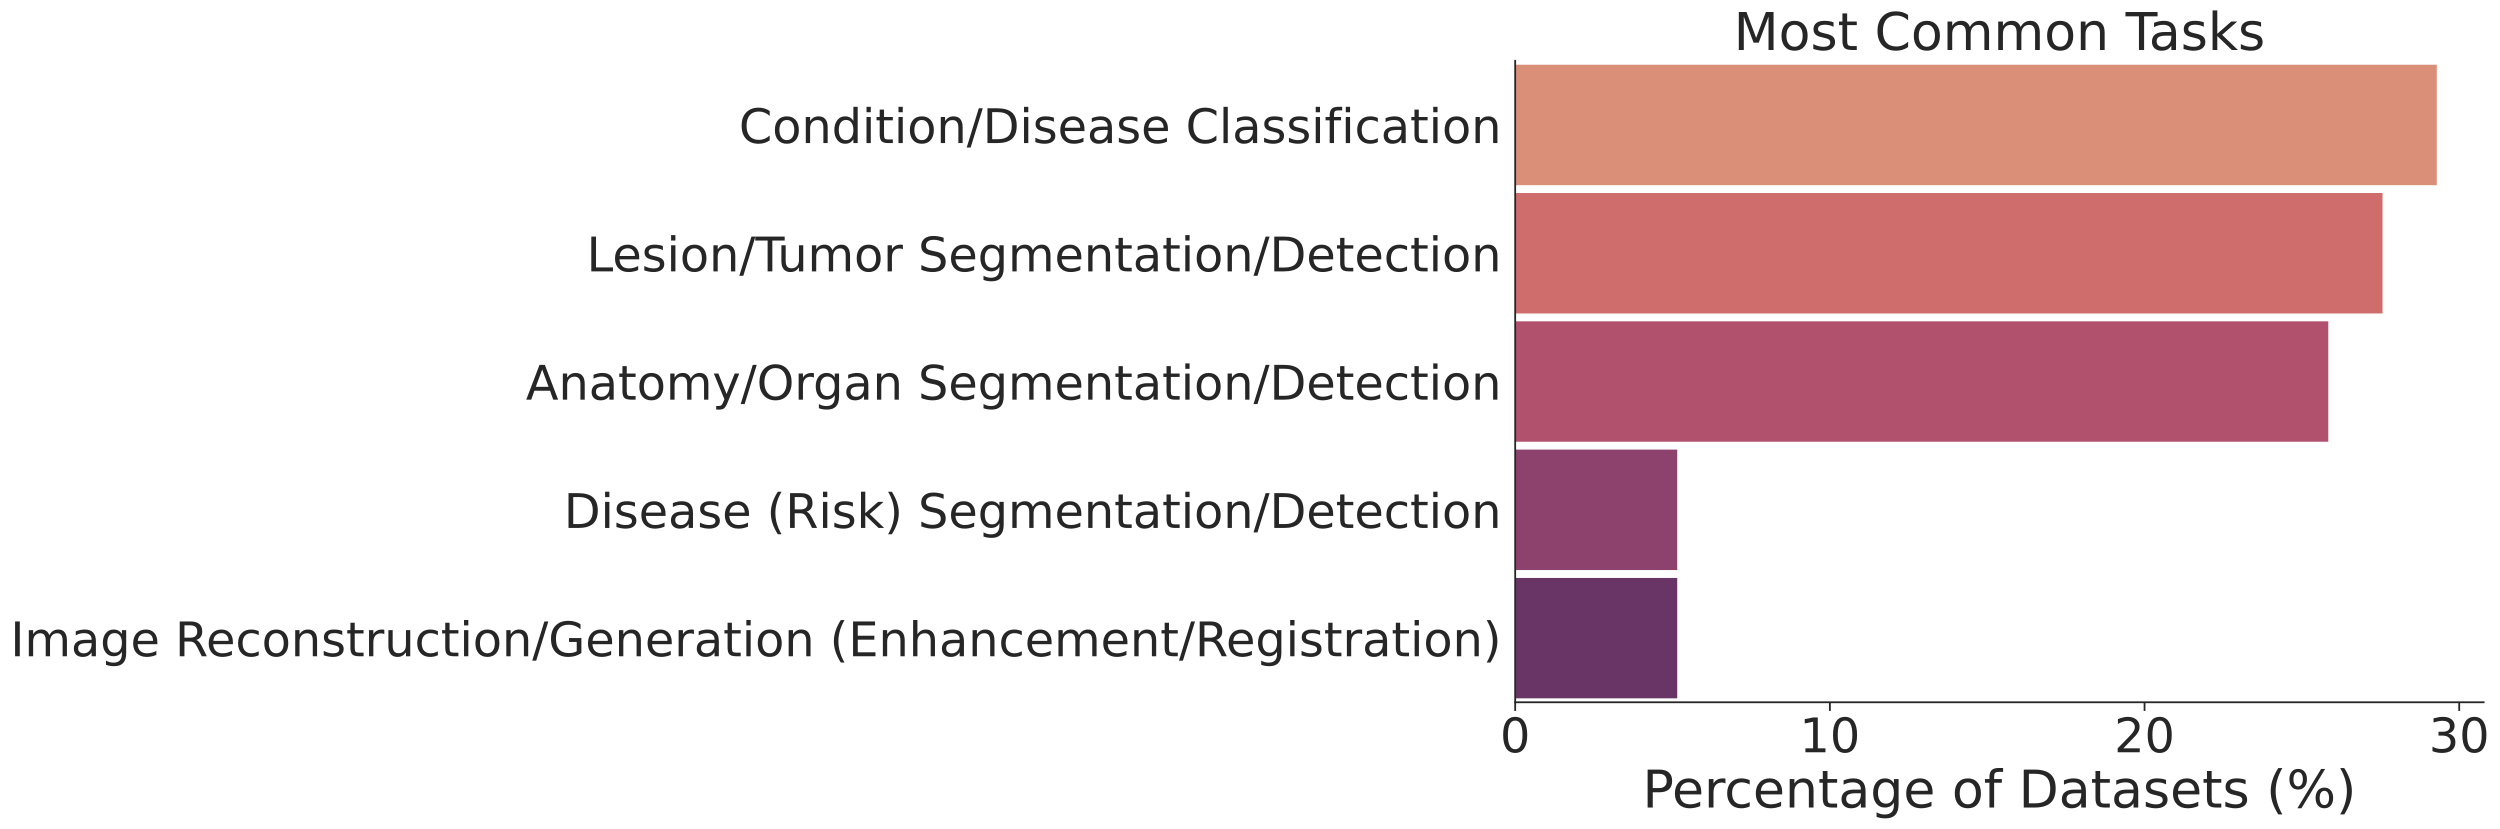
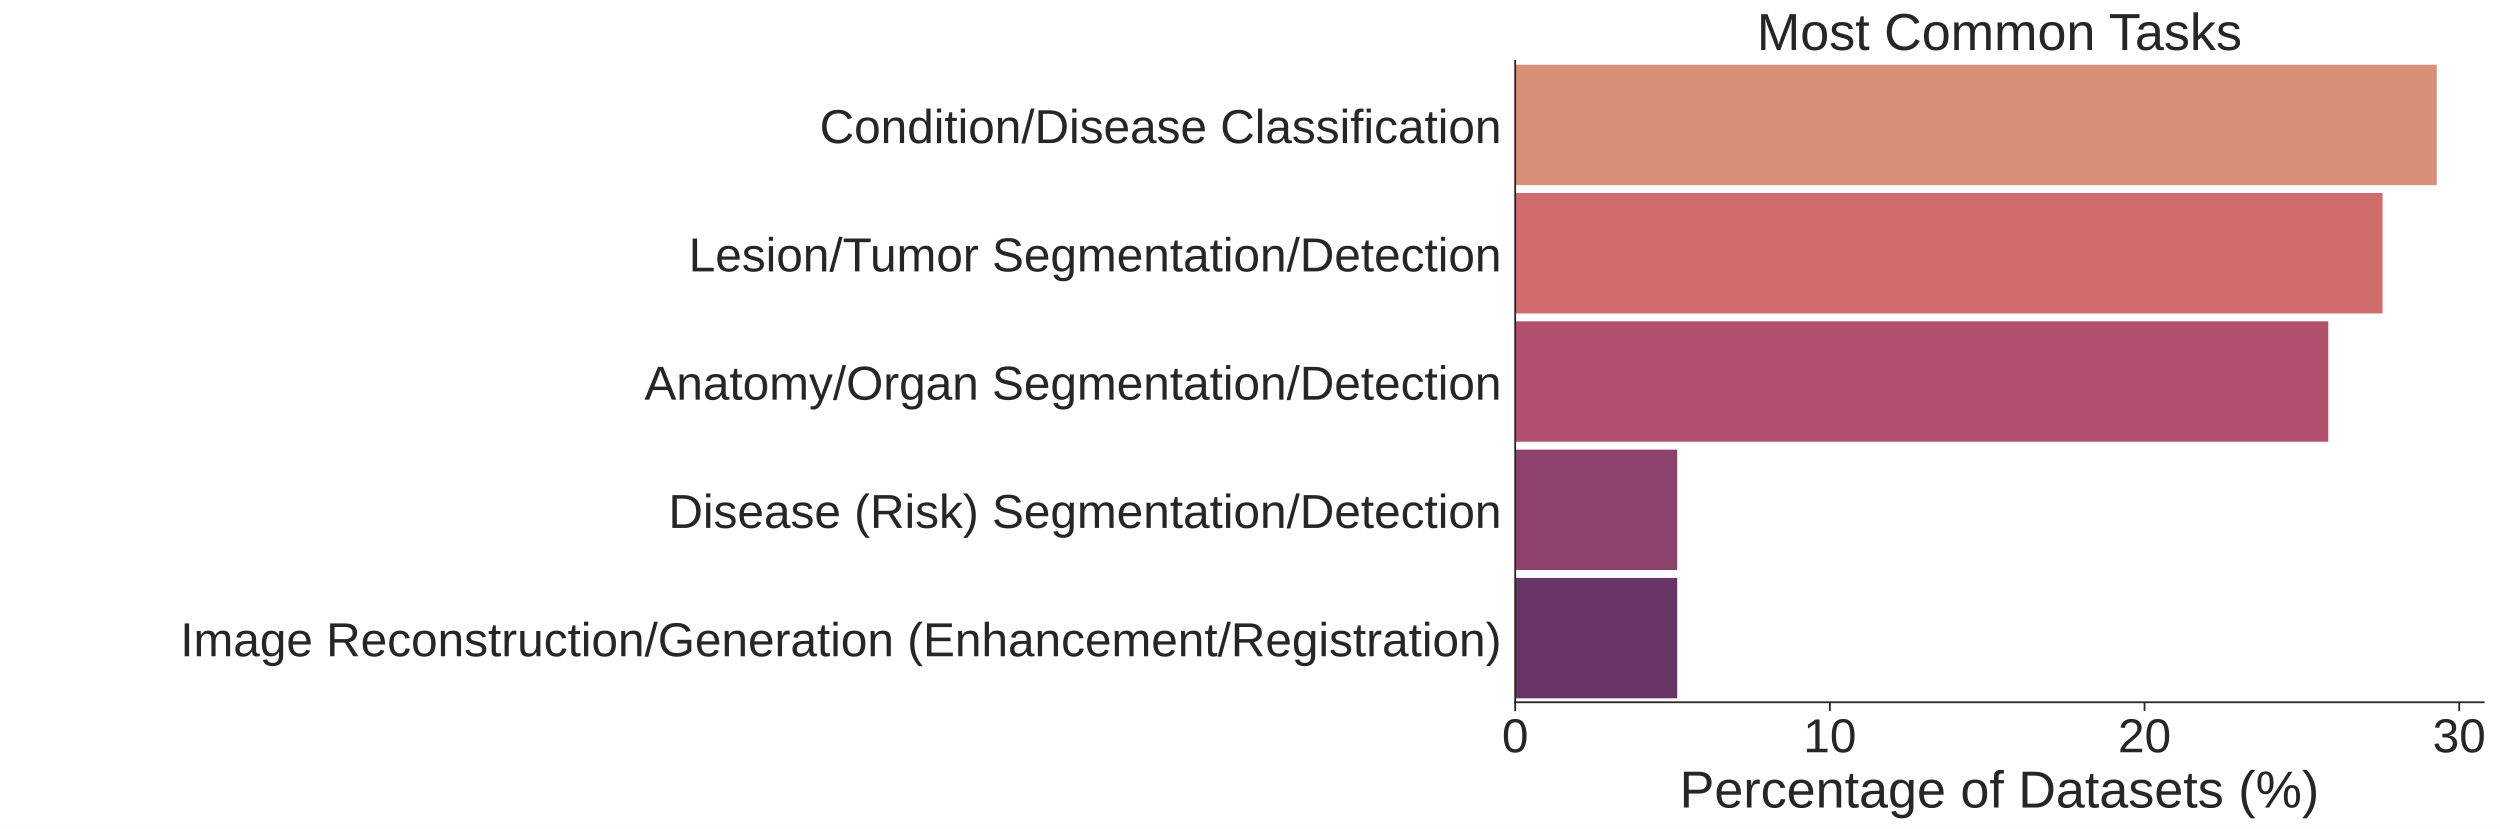
<svg xmlns="http://www.w3.org/2000/svg" xmlns:xlink="http://www.w3.org/1999/xlink" width="1728.551pt" height="573.04pt" viewBox="0 0 1728.551 573.04" version="1.1">
  <defs>
    <style type="text/css">*{stroke-linejoin: round; stroke-linecap: butt}</style>
  </defs>
  <g id="figure_1">
    <g id="patch_1">
      <path d="M -0 573.04  L 1728.551 573.04  L 1728.551 0  L -0 0  z " style="fill: #ffffff" />
    </g>
    <g id="axes_1">
      <g id="patch_2">
        <path d="M 1047.635 485.561  L 1717.235 485.561  L 1717.235 42.041  L 1047.635 42.041  z " style="fill: #ffffff" />
      </g>
      <g id="matplotlib.axis_1">
        <g id="xtick_1">
          <g id="line2d_1">
            <defs>
-               <path id="m8805dc5b0b" d="M 0 0  L 0 6  " style="stroke: #262626; stroke-width: 1.25" />
+               <path id="mffbbe3fa30" d="M 0 0  L 0 6  " style="stroke: #262626; stroke-width: 1.25" />
            </defs>
            <g>
-               <use xlink:href="#m8805dc5b0b" x="1047.635" y="485.561" style="fill: #262626; stroke: #262626; stroke-width: 1.25" />
+               <use xlink:href="#mffbbe3fa30" x="1047.635" y="485.561" style="fill: #262626; stroke: #262626; stroke-width: 1.25" />
            </g>
          </g>
          <g id="text_1">
-             <g style="fill: #262626" transform="translate(1037.137 520.1361) scale(0.33 -0.33)">
-               <defs>
-                 <path id="DejaVuSans-30" d="M 2034 4250  Q 1547 4250 1301 3770  Q 1056 3291 1056 2328  Q 1056 1369 1301 889  Q 1547 409 2034 409  Q 2525 409 2770 889  Q 3016 1369 3016 2328  Q 3016 3291 2770 3770  Q 2525 4250 2034 4250  z M 2034 4750  Q 2819 4750 3233 4129  Q 3647 3509 3647 2328  Q 3647 1150 3233 529  Q 2819 -91 2034 -91  Q 1250 -91 836 529  Q 422 1150 422 2328  Q 422 3509 836 4129  Q 1250 4750 2034 4750  z " transform="scale(0.015625)" />
-               </defs>
-               <use xlink:href="#DejaVuSans-30" />
-             </g>
+             <text style="fill: #262626; font: 33px 'Arial', 'DejaVu Sans', 'Liberation Sans', 'Bitstream Vera Sans', sans-serif; text-anchor: middle" x="1047.635" y="520.136" transform="rotate(-0 1047.635 520.1361)">0</text>
          </g>
        </g>
        <g id="xtick_2">
          <g id="line2d_2">
            <g>
-               <use xlink:href="#m8805dc5b0b" x="1265.209" y="485.561" style="fill: #262626; stroke: #262626; stroke-width: 1.25" />
+               <use xlink:href="#mffbbe3fa30" x="1265.209" y="485.561" style="fill: #262626; stroke: #262626; stroke-width: 1.25" />
            </g>
          </g>
          <g id="text_2">
-             <g style="fill: #262626" transform="translate(1244.212 520.1361) scale(0.33 -0.33)">
-               <defs>
-                 <path id="DejaVuSans-31" d="M 794 531  L 1825 531  L 1825 4091  L 703 3866  L 703 4441  L 1819 4666  L 2450 4666  L 2450 531  L 3481 531  L 3481 0  L 794 0  L 794 531  z " transform="scale(0.015625)" />
-               </defs>
-               <use xlink:href="#DejaVuSans-31" />
-               <use xlink:href="#DejaVuSans-30" x="63.623" />
-             </g>
+             <text style="fill: #262626; font: 33px 'Arial', 'DejaVu Sans', 'Liberation Sans', 'Bitstream Vera Sans', sans-serif; text-anchor: middle" x="1265.209" y="520.136" transform="rotate(-0 1265.209 520.1361)">10</text>
          </g>
        </g>
        <g id="xtick_3">
          <g id="line2d_3">
            <g>
-               <use xlink:href="#m8805dc5b0b" x="1482.782" y="485.561" style="fill: #262626; stroke: #262626; stroke-width: 1.25" />
+               <use xlink:href="#mffbbe3fa30" x="1482.782" y="485.561" style="fill: #262626; stroke: #262626; stroke-width: 1.25" />
            </g>
          </g>
          <g id="text_3">
-             <g style="fill: #262626" transform="translate(1461.785 520.1361) scale(0.33 -0.33)">
-               <defs>
-                 <path id="DejaVuSans-32" d="M 1228 531  L 3431 531  L 3431 0  L 469 0  L 469 531  Q 828 903 1448 1529  Q 2069 2156 2228 2338  Q 2531 2678 2651 2914  Q 2772 3150 2772 3378  Q 2772 3750 2511 3984  Q 2250 4219 1831 4219  Q 1534 4219 1204 4116  Q 875 4013 500 3803  L 500 4441  Q 881 4594 1212 4672  Q 1544 4750 1819 4750  Q 2544 4750 2975 4387  Q 3406 4025 3406 3419  Q 3406 3131 3298 2873  Q 3191 2616 2906 2266  Q 2828 2175 2409 1742  Q 1991 1309 1228 531  z " transform="scale(0.015625)" />
-               </defs>
-               <use xlink:href="#DejaVuSans-32" />
-               <use xlink:href="#DejaVuSans-30" x="63.623" />
-             </g>
+             <text style="fill: #262626; font: 33px 'Arial', 'DejaVu Sans', 'Liberation Sans', 'Bitstream Vera Sans', sans-serif; text-anchor: middle" x="1482.782" y="520.136" transform="rotate(-0 1482.782 520.1361)">20</text>
          </g>
        </g>
        <g id="xtick_4">
          <g id="line2d_4">
            <g>
-               <use xlink:href="#m8805dc5b0b" x="1700.355" y="485.561" style="fill: #262626; stroke: #262626; stroke-width: 1.25" />
+               <use xlink:href="#mffbbe3fa30" x="1700.355" y="485.561" style="fill: #262626; stroke: #262626; stroke-width: 1.25" />
            </g>
          </g>
          <g id="text_4">
-             <g style="fill: #262626" transform="translate(1679.359 520.1361) scale(0.33 -0.33)">
-               <defs>
-                 <path id="DejaVuSans-33" d="M 2597 2516  Q 3050 2419 3304 2112  Q 3559 1806 3559 1356  Q 3559 666 3084 287  Q 2609 -91 1734 -91  Q 1441 -91 1130 -33  Q 819 25 488 141  L 488 750  Q 750 597 1062 519  Q 1375 441 1716 441  Q 2309 441 2620 675  Q 2931 909 2931 1356  Q 2931 1769 2642 2001  Q 2353 2234 1838 2234  L 1294 2234  L 1294 2753  L 1863 2753  Q 2328 2753 2575 2939  Q 2822 3125 2822 3475  Q 2822 3834 2567 4026  Q 2313 4219 1838 4219  Q 1578 4219 1281 4162  Q 984 4106 628 3988  L 628 4550  Q 988 4650 1302 4700  Q 1616 4750 1894 4750  Q 2613 4750 3031 4423  Q 3450 4097 3450 3541  Q 3450 3153 3228 2886  Q 3006 2619 2597 2516  z " transform="scale(0.015625)" />
-               </defs>
-               <use xlink:href="#DejaVuSans-33" />
-               <use xlink:href="#DejaVuSans-30" x="63.623" />
-             </g>
+             <text style="fill: #262626; font: 33px 'Arial', 'DejaVu Sans', 'Liberation Sans', 'Bitstream Vera Sans', sans-serif; text-anchor: middle" x="1700.355" y="520.136" transform="rotate(-0 1700.355 520.1361)">30</text>
          </g>
        </g>
        <g id="text_5">
-           <g style="fill: #262626" transform="translate(1135.67 558.3534) scale(0.36 -0.36)">
-             <defs>
-               <path id="DejaVuSans-50" d="M 1259 4147  L 1259 2394  L 2053 2394  Q 2494 2394 2734 2622  Q 2975 2850 2975 3272  Q 2975 3691 2734 3919  Q 2494 4147 2053 4147  L 1259 4147  z M 628 4666  L 2053 4666  Q 2838 4666 3239 4311  Q 3641 3956 3641 3272  Q 3641 2581 3239 2228  Q 2838 1875 2053 1875  L 1259 1875  L 1259 0  L 628 0  L 628 4666  z " transform="scale(0.015625)" />
-               <path id="DejaVuSans-65" d="M 3597 1894  L 3597 1613  L 953 1613  Q 991 1019 1311 708  Q 1631 397 2203 397  Q 2534 397 2845 478  Q 3156 559 3463 722  L 3463 178  Q 3153 47 2828 -22  Q 2503 -91 2169 -91  Q 1331 -91 842 396  Q 353 884 353 1716  Q 353 2575 817 3079  Q 1281 3584 2069 3584  Q 2775 3584 3186 3129  Q 3597 2675 3597 1894  z M 3022 2063  Q 3016 2534 2758 2815  Q 2500 3097 2075 3097  Q 1594 3097 1305 2825  Q 1016 2553 972 2059  L 3022 2063  z " transform="scale(0.015625)" />
-               <path id="DejaVuSans-72" d="M 2631 2963  Q 2534 3019 2420 3045  Q 2306 3072 2169 3072  Q 1681 3072 1420 2755  Q 1159 2438 1159 1844  L 1159 0  L 581 0  L 581 3500  L 1159 3500  L 1159 2956  Q 1341 3275 1631 3429  Q 1922 3584 2338 3584  Q 2397 3584 2469 3576  Q 2541 3569 2628 3553  L 2631 2963  z " transform="scale(0.015625)" />
-               <path id="DejaVuSans-63" d="M 3122 3366  L 3122 2828  Q 2878 2963 2633 3030  Q 2388 3097 2138 3097  Q 1578 3097 1268 2742  Q 959 2388 959 1747  Q 959 1106 1268 751  Q 1578 397 2138 397  Q 2388 397 2633 464  Q 2878 531 3122 666  L 3122 134  Q 2881 22 2623 -34  Q 2366 -91 2075 -91  Q 1284 -91 818 406  Q 353 903 353 1747  Q 353 2603 823 3093  Q 1294 3584 2113 3584  Q 2378 3584 2631 3529  Q 2884 3475 3122 3366  z " transform="scale(0.015625)" />
-               <path id="DejaVuSans-6e" d="M 3513 2113  L 3513 0  L 2938 0  L 2938 2094  Q 2938 2591 2744 2837  Q 2550 3084 2163 3084  Q 1697 3084 1428 2787  Q 1159 2491 1159 1978  L 1159 0  L 581 0  L 581 3500  L 1159 3500  L 1159 2956  Q 1366 3272 1645 3428  Q 1925 3584 2291 3584  Q 2894 3584 3203 3211  Q 3513 2838 3513 2113  z " transform="scale(0.015625)" />
-               <path id="DejaVuSans-74" d="M 1172 4494  L 1172 3500  L 2356 3500  L 2356 3053  L 1172 3053  L 1172 1153  Q 1172 725 1289 603  Q 1406 481 1766 481  L 2356 481  L 2356 0  L 1766 0  Q 1100 0 847 248  Q 594 497 594 1153  L 594 3053  L 172 3053  L 172 3500  L 594 3500  L 594 4494  L 1172 4494  z " transform="scale(0.015625)" />
-               <path id="DejaVuSans-61" d="M 2194 1759  Q 1497 1759 1228 1600  Q 959 1441 959 1056  Q 959 750 1161 570  Q 1363 391 1709 391  Q 2188 391 2477 730  Q 2766 1069 2766 1631  L 2766 1759  L 2194 1759  z M 3341 1997  L 3341 0  L 2766 0  L 2766 531  Q 2569 213 2275 61  Q 1981 -91 1556 -91  Q 1019 -91 701 211  Q 384 513 384 1019  Q 384 1609 779 1909  Q 1175 2209 1959 2209  L 2766 2209  L 2766 2266  Q 2766 2663 2505 2880  Q 2244 3097 1772 3097  Q 1472 3097 1187 3025  Q 903 2953 641 2809  L 641 3341  Q 956 3463 1253 3523  Q 1550 3584 1831 3584  Q 2591 3584 2966 3190  Q 3341 2797 3341 1997  z " transform="scale(0.015625)" />
-               <path id="DejaVuSans-67" d="M 2906 1791  Q 2906 2416 2648 2759  Q 2391 3103 1925 3103  Q 1463 3103 1205 2759  Q 947 2416 947 1791  Q 947 1169 1205 825  Q 1463 481 1925 481  Q 2391 481 2648 825  Q 2906 1169 2906 1791  z M 3481 434  Q 3481 -459 3084 -895  Q 2688 -1331 1869 -1331  Q 1566 -1331 1297 -1286  Q 1028 -1241 775 -1147  L 775 -588  Q 1028 -725 1275 -790  Q 1522 -856 1778 -856  Q 2344 -856 2625 -561  Q 2906 -266 2906 331  L 2906 616  Q 2728 306 2450 153  Q 2172 0 1784 0  Q 1141 0 747 490  Q 353 981 353 1791  Q 353 2603 747 3093  Q 1141 3584 1784 3584  Q 2172 3584 2450 3431  Q 2728 3278 2906 2969  L 2906 3500  L 3481 3500  L 3481 434  z " transform="scale(0.015625)" />
-               <path id="DejaVuSans-20" transform="scale(0.015625)" />
-               <path id="DejaVuSans-6f" d="M 1959 3097  Q 1497 3097 1228 2736  Q 959 2375 959 1747  Q 959 1119 1226 758  Q 1494 397 1959 397  Q 2419 397 2687 759  Q 2956 1122 2956 1747  Q 2956 2369 2687 2733  Q 2419 3097 1959 3097  z M 1959 3584  Q 2709 3584 3137 3096  Q 3566 2609 3566 1747  Q 3566 888 3137 398  Q 2709 -91 1959 -91  Q 1206 -91 779 398  Q 353 888 353 1747  Q 353 2609 779 3096  Q 1206 3584 1959 3584  z " transform="scale(0.015625)" />
-               <path id="DejaVuSans-66" d="M 2375 4863  L 2375 4384  L 1825 4384  Q 1516 4384 1395 4259  Q 1275 4134 1275 3809  L 1275 3500  L 2222 3500  L 2222 3053  L 1275 3053  L 1275 0  L 697 0  L 697 3053  L 147 3053  L 147 3500  L 697 3500  L 697 3744  Q 697 4328 969 4595  Q 1241 4863 1831 4863  L 2375 4863  z " transform="scale(0.015625)" />
-               <path id="DejaVuSans-44" d="M 1259 4147  L 1259 519  L 2022 519  Q 2988 519 3436 956  Q 3884 1394 3884 2338  Q 3884 3275 3436 3711  Q 2988 4147 2022 4147  L 1259 4147  z M 628 4666  L 1925 4666  Q 3281 4666 3915 4102  Q 4550 3538 4550 2338  Q 4550 1131 3912 565  Q 3275 0 1925 0  L 628 0  L 628 4666  z " transform="scale(0.015625)" />
-               <path id="DejaVuSans-73" d="M 2834 3397  L 2834 2853  Q 2591 2978 2328 3040  Q 2066 3103 1784 3103  Q 1356 3103 1142 2972  Q 928 2841 928 2578  Q 928 2378 1081 2264  Q 1234 2150 1697 2047  L 1894 2003  Q 2506 1872 2764 1633  Q 3022 1394 3022 966  Q 3022 478 2636 193  Q 2250 -91 1575 -91  Q 1294 -91 989 -36  Q 684 19 347 128  L 347 722  Q 666 556 975 473  Q 1284 391 1588 391  Q 1994 391 2212 530  Q 2431 669 2431 922  Q 2431 1156 2273 1281  Q 2116 1406 1581 1522  L 1381 1569  Q 847 1681 609 1914  Q 372 2147 372 2553  Q 372 3047 722 3315  Q 1072 3584 1716 3584  Q 2034 3584 2315 3537  Q 2597 3491 2834 3397  z " transform="scale(0.015625)" />
-               <path id="DejaVuSans-28" d="M 1984 4856  Q 1566 4138 1362 3434  Q 1159 2731 1159 2009  Q 1159 1288 1364 580  Q 1569 -128 1984 -844  L 1484 -844  Q 1016 -109 783 600  Q 550 1309 550 2009  Q 550 2706 781 3412  Q 1013 4119 1484 4856  L 1984 4856  z " transform="scale(0.015625)" />
-               <path id="DejaVuSans-25" d="M 4653 2053  Q 4381 2053 4226 1822  Q 4072 1591 4072 1178  Q 4072 772 4226 539  Q 4381 306 4653 306  Q 4919 306 5073 539  Q 5228 772 5228 1178  Q 5228 1588 5073 1820  Q 4919 2053 4653 2053  z M 4653 2450  Q 5147 2450 5437 2106  Q 5728 1763 5728 1178  Q 5728 594 5436 251  Q 5144 -91 4653 -91  Q 4153 -91 3862 251  Q 3572 594 3572 1178  Q 3572 1766 3864 2108  Q 4156 2450 4653 2450  z M 1428 4353  Q 1159 4353 1004 4120  Q 850 3888 850 3481  Q 850 3069 1003 2837  Q 1156 2606 1428 2606  Q 1700 2606 1854 2837  Q 2009 3069 2009 3481  Q 2009 3884 1853 4118  Q 1697 4353 1428 4353  z M 4250 4750  L 4750 4750  L 1831 -91  L 1331 -91  L 4250 4750  z M 1428 4750  Q 1922 4750 2215 4408  Q 2509 4066 2509 3481  Q 2509 2891 2217 2550  Q 1925 2209 1428 2209  Q 931 2209 642 2551  Q 353 2894 353 3481  Q 353 4063 643 4406  Q 934 4750 1428 4750  z " transform="scale(0.015625)" />
-               <path id="DejaVuSans-29" d="M 513 4856  L 1013 4856  Q 1481 4119 1714 3412  Q 1947 2706 1947 2009  Q 1947 1309 1714 600  Q 1481 -109 1013 -844  L 513 -844  Q 928 -128 1133 580  Q 1338 1288 1338 2009  Q 1338 2731 1133 3434  Q 928 4138 513 4856  z " transform="scale(0.015625)" />
-             </defs>
-             <use xlink:href="#DejaVuSans-50" />
-             <use xlink:href="#DejaVuSans-65" x="56.678" />
-             <use xlink:href="#DejaVuSans-72" x="118.201" />
-             <use xlink:href="#DejaVuSans-63" x="157.064" />
-             <use xlink:href="#DejaVuSans-65" x="212.045" />
-             <use xlink:href="#DejaVuSans-6e" x="273.568" />
-             <use xlink:href="#DejaVuSans-74" x="336.947" />
-             <use xlink:href="#DejaVuSans-61" x="376.156" />
-             <use xlink:href="#DejaVuSans-67" x="437.436" />
-             <use xlink:href="#DejaVuSans-65" x="500.912" />
-             <use xlink:href="#DejaVuSans-20" x="562.436" />
-             <use xlink:href="#DejaVuSans-6f" x="594.223" />
-             <use xlink:href="#DejaVuSans-66" x="655.404" />
-             <use xlink:href="#DejaVuSans-20" x="690.609" />
-             <use xlink:href="#DejaVuSans-44" x="722.396" />
-             <use xlink:href="#DejaVuSans-61" x="799.398" />
-             <use xlink:href="#DejaVuSans-74" x="860.678" />
-             <use xlink:href="#DejaVuSans-61" x="899.887" />
-             <use xlink:href="#DejaVuSans-73" x="961.166" />
-             <use xlink:href="#DejaVuSans-65" x="1013.266" />
-             <use xlink:href="#DejaVuSans-74" x="1074.789" />
-             <use xlink:href="#DejaVuSans-73" x="1113.998" />
-             <use xlink:href="#DejaVuSans-20" x="1166.098" />
-             <use xlink:href="#DejaVuSans-28" x="1197.885" />
-             <use xlink:href="#DejaVuSans-25" x="1236.898" />
-             <use xlink:href="#DejaVuSans-29" x="1331.918" />
-           </g>
+           <text style="fill: #262626; font: 36px 'Arial', 'DejaVu Sans', 'Liberation Sans', 'Bitstream Vera Sans', sans-serif; text-anchor: middle" x="1382.435" y="558.353" transform="rotate(-0 1382.435 558.3534)">Percentage of Datasets (%)</text>
        </g>
      </g>
      <g id="matplotlib.axis_2">
        <g id="ytick_1">
          <g id="text_6">
-             <g style="fill: #262626" transform="translate(510.9141 98.93067) scale(0.33 -0.33)">
-               <defs>
-                 <path id="DejaVuSans-43" d="M 4122 4306  L 4122 3641  Q 3803 3938 3442 4084  Q 3081 4231 2675 4231  Q 1875 4231 1450 3742  Q 1025 3253 1025 2328  Q 1025 1406 1450 917  Q 1875 428 2675 428  Q 3081 428 3442 575  Q 3803 722 4122 1019  L 4122 359  Q 3791 134 3420 21  Q 3050 -91 2638 -91  Q 1578 -91 968 557  Q 359 1206 359 2328  Q 359 3453 968 4101  Q 1578 4750 2638 4750  Q 3056 4750 3426 4639  Q 3797 4528 4122 4306  z " transform="scale(0.015625)" />
-                 <path id="DejaVuSans-64" d="M 2906 2969  L 2906 4863  L 3481 4863  L 3481 0  L 2906 0  L 2906 525  Q 2725 213 2448 61  Q 2172 -91 1784 -91  Q 1150 -91 751 415  Q 353 922 353 1747  Q 353 2572 751 3078  Q 1150 3584 1784 3584  Q 2172 3584 2448 3432  Q 2725 3281 2906 2969  z M 947 1747  Q 947 1113 1208 752  Q 1469 391 1925 391  Q 2381 391 2643 752  Q 2906 1113 2906 1747  Q 2906 2381 2643 2742  Q 2381 3103 1925 3103  Q 1469 3103 1208 2742  Q 947 2381 947 1747  z " transform="scale(0.015625)" />
-                 <path id="DejaVuSans-69" d="M 603 3500  L 1178 3500  L 1178 0  L 603 0  L 603 3500  z M 603 4863  L 1178 4863  L 1178 4134  L 603 4134  L 603 4863  z " transform="scale(0.015625)" />
-                 <path id="DejaVuSans-2f" d="M 1625 4666  L 2156 4666  L 531 -594  L 0 -594  L 1625 4666  z " transform="scale(0.015625)" />
-                 <path id="DejaVuSans-6c" d="M 603 4863  L 1178 4863  L 1178 0  L 603 0  L 603 4863  z " transform="scale(0.015625)" />
-               </defs>
-               <use xlink:href="#DejaVuSans-43" />
-               <use xlink:href="#DejaVuSans-6f" x="69.824" />
-               <use xlink:href="#DejaVuSans-6e" x="131.006" />
-               <use xlink:href="#DejaVuSans-64" x="194.385" />
-               <use xlink:href="#DejaVuSans-69" x="257.861" />
-               <use xlink:href="#DejaVuSans-74" x="285.645" />
-               <use xlink:href="#DejaVuSans-69" x="324.854" />
-               <use xlink:href="#DejaVuSans-6f" x="352.637" />
-               <use xlink:href="#DejaVuSans-6e" x="413.818" />
-               <use xlink:href="#DejaVuSans-2f" x="477.197" />
-               <use xlink:href="#DejaVuSans-44" x="510.889" />
-               <use xlink:href="#DejaVuSans-69" x="587.891" />
-               <use xlink:href="#DejaVuSans-73" x="615.674" />
-               <use xlink:href="#DejaVuSans-65" x="667.773" />
-               <use xlink:href="#DejaVuSans-61" x="729.297" />
-               <use xlink:href="#DejaVuSans-73" x="790.576" />
-               <use xlink:href="#DejaVuSans-65" x="842.676" />
-               <use xlink:href="#DejaVuSans-20" x="904.199" />
-               <use xlink:href="#DejaVuSans-43" x="935.986" />
-               <use xlink:href="#DejaVuSans-6c" x="1005.811" />
-               <use xlink:href="#DejaVuSans-61" x="1033.594" />
-               <use xlink:href="#DejaVuSans-73" x="1094.873" />
-               <use xlink:href="#DejaVuSans-73" x="1146.973" />
-               <use xlink:href="#DejaVuSans-69" x="1199.072" />
-               <use xlink:href="#DejaVuSans-66" x="1226.855" />
-               <use xlink:href="#DejaVuSans-69" x="1262.061" />
-               <use xlink:href="#DejaVuSans-63" x="1289.844" />
-               <use xlink:href="#DejaVuSans-61" x="1344.824" />
-               <use xlink:href="#DejaVuSans-74" x="1406.104" />
-               <use xlink:href="#DejaVuSans-69" x="1445.312" />
-               <use xlink:href="#DejaVuSans-6f" x="1473.096" />
-               <use xlink:href="#DejaVuSans-6e" x="1534.277" />
-             </g>
+             <text style="fill: #262626; font: 33px 'Arial', 'DejaVu Sans', 'Liberation Sans', 'Bitstream Vera Sans', sans-serif; text-anchor: end" x="1038.135" y="98.931" transform="rotate(-0 1038.135 98.93067)">Condition/Disease Classification</text>
          </g>
        </g>
        <g id="ytick_2">
          <g id="text_7">
-             <g style="fill: #262626" transform="translate(405.6028 187.6347) scale(0.33 -0.33)">
-               <defs>
-                 <path id="DejaVuSans-4c" d="M 628 4666  L 1259 4666  L 1259 531  L 3531 531  L 3531 0  L 628 0  L 628 4666  z " transform="scale(0.015625)" />
-                 <path id="DejaVuSans-54" d="M -19 4666  L 3928 4666  L 3928 4134  L 2272 4134  L 2272 0  L 1638 0  L 1638 4134  L -19 4134  L -19 4666  z " transform="scale(0.015625)" />
-                 <path id="DejaVuSans-75" d="M 544 1381  L 544 3500  L 1119 3500  L 1119 1403  Q 1119 906 1312 657  Q 1506 409 1894 409  Q 2359 409 2629 706  Q 2900 1003 2900 1516  L 2900 3500  L 3475 3500  L 3475 0  L 2900 0  L 2900 538  Q 2691 219 2414 64  Q 2138 -91 1772 -91  Q 1169 -91 856 284  Q 544 659 544 1381  z M 1991 3584  L 1991 3584  z " transform="scale(0.015625)" />
-                 <path id="DejaVuSans-6d" d="M 3328 2828  Q 3544 3216 3844 3400  Q 4144 3584 4550 3584  Q 5097 3584 5394 3201  Q 5691 2819 5691 2113  L 5691 0  L 5113 0  L 5113 2094  Q 5113 2597 4934 2840  Q 4756 3084 4391 3084  Q 3944 3084 3684 2787  Q 3425 2491 3425 1978  L 3425 0  L 2847 0  L 2847 2094  Q 2847 2600 2669 2842  Q 2491 3084 2119 3084  Q 1678 3084 1418 2786  Q 1159 2488 1159 1978  L 1159 0  L 581 0  L 581 3500  L 1159 3500  L 1159 2956  Q 1356 3278 1631 3431  Q 1906 3584 2284 3584  Q 2666 3584 2933 3390  Q 3200 3197 3328 2828  z " transform="scale(0.015625)" />
-                 <path id="DejaVuSans-53" d="M 3425 4513  L 3425 3897  Q 3066 4069 2747 4153  Q 2428 4238 2131 4238  Q 1616 4238 1336 4038  Q 1056 3838 1056 3469  Q 1056 3159 1242 3001  Q 1428 2844 1947 2747  L 2328 2669  Q 3034 2534 3370 2195  Q 3706 1856 3706 1288  Q 3706 609 3251 259  Q 2797 -91 1919 -91  Q 1588 -91 1214 -16  Q 841 59 441 206  L 441 856  Q 825 641 1194 531  Q 1563 422 1919 422  Q 2459 422 2753 634  Q 3047 847 3047 1241  Q 3047 1584 2836 1778  Q 2625 1972 2144 2069  L 1759 2144  Q 1053 2284 737 2584  Q 422 2884 422 3419  Q 422 4038 858 4394  Q 1294 4750 2059 4750  Q 2388 4750 2728 4690  Q 3069 4631 3425 4513  z " transform="scale(0.015625)" />
-               </defs>
-               <use xlink:href="#DejaVuSans-4c" />
-               <use xlink:href="#DejaVuSans-65" x="53.963" />
-               <use xlink:href="#DejaVuSans-73" x="115.486" />
-               <use xlink:href="#DejaVuSans-69" x="167.586" />
-               <use xlink:href="#DejaVuSans-6f" x="195.369" />
-               <use xlink:href="#DejaVuSans-6e" x="256.551" />
-               <use xlink:href="#DejaVuSans-2f" x="319.93" />
-               <use xlink:href="#DejaVuSans-54" x="353.621" />
-               <use xlink:href="#DejaVuSans-75" x="399.58" />
-               <use xlink:href="#DejaVuSans-6d" x="462.959" />
-               <use xlink:href="#DejaVuSans-6f" x="560.371" />
-               <use xlink:href="#DejaVuSans-72" x="621.553" />
-               <use xlink:href="#DejaVuSans-20" x="662.666" />
-               <use xlink:href="#DejaVuSans-53" x="694.453" />
-               <use xlink:href="#DejaVuSans-65" x="757.93" />
-               <use xlink:href="#DejaVuSans-67" x="819.453" />
-               <use xlink:href="#DejaVuSans-6d" x="882.93" />
-               <use xlink:href="#DejaVuSans-65" x="980.342" />
-               <use xlink:href="#DejaVuSans-6e" x="1041.865" />
-               <use xlink:href="#DejaVuSans-74" x="1105.244" />
-               <use xlink:href="#DejaVuSans-61" x="1144.453" />
-               <use xlink:href="#DejaVuSans-74" x="1205.732" />
-               <use xlink:href="#DejaVuSans-69" x="1244.941" />
-               <use xlink:href="#DejaVuSans-6f" x="1272.725" />
-               <use xlink:href="#DejaVuSans-6e" x="1333.906" />
-               <use xlink:href="#DejaVuSans-2f" x="1397.285" />
-               <use xlink:href="#DejaVuSans-44" x="1430.977" />
-               <use xlink:href="#DejaVuSans-65" x="1507.979" />
-               <use xlink:href="#DejaVuSans-74" x="1569.502" />
-               <use xlink:href="#DejaVuSans-65" x="1608.711" />
-               <use xlink:href="#DejaVuSans-63" x="1670.234" />
-               <use xlink:href="#DejaVuSans-74" x="1725.215" />
-               <use xlink:href="#DejaVuSans-69" x="1764.424" />
-               <use xlink:href="#DejaVuSans-6f" x="1792.207" />
-               <use xlink:href="#DejaVuSans-6e" x="1853.389" />
-             </g>
+             <text style="fill: #262626; font: 33px 'Arial', 'DejaVu Sans', 'Liberation Sans', 'Bitstream Vera Sans', sans-serif; text-anchor: end" x="1038.135" y="187.635" transform="rotate(-0 1038.135 187.6347)">Lesion/Tumor Segmentation/Detection</text>
          </g>
        </g>
        <g id="ytick_3">
          <g id="text_8">
-             <g style="fill: #262626" transform="translate(363.5948 276.3387) scale(0.33 -0.33)">
-               <defs>
-                 <path id="DejaVuSans-41" d="M 2188 4044  L 1331 1722  L 3047 1722  L 2188 4044  z M 1831 4666  L 2547 4666  L 4325 0  L 3669 0  L 3244 1197  L 1141 1197  L 716 0  L 50 0  L 1831 4666  z " transform="scale(0.015625)" />
-                 <path id="DejaVuSans-79" d="M 2059 -325  Q 1816 -950 1584 -1140  Q 1353 -1331 966 -1331  L 506 -1331  L 506 -850  L 844 -850  Q 1081 -850 1212 -737  Q 1344 -625 1503 -206  L 1606 56  L 191 3500  L 800 3500  L 1894 763  L 2988 3500  L 3597 3500  L 2059 -325  z " transform="scale(0.015625)" />
-                 <path id="DejaVuSans-4f" d="M 2522 4238  Q 1834 4238 1429 3725  Q 1025 3213 1025 2328  Q 1025 1447 1429 934  Q 1834 422 2522 422  Q 3209 422 3611 934  Q 4013 1447 4013 2328  Q 4013 3213 3611 3725  Q 3209 4238 2522 4238  z M 2522 4750  Q 3503 4750 4090 4092  Q 4678 3434 4678 2328  Q 4678 1225 4090 567  Q 3503 -91 2522 -91  Q 1538 -91 948 565  Q 359 1222 359 2328  Q 359 3434 948 4092  Q 1538 4750 2522 4750  z " transform="scale(0.015625)" />
-               </defs>
-               <use xlink:href="#DejaVuSans-41" />
-               <use xlink:href="#DejaVuSans-6e" x="68.408" />
-               <use xlink:href="#DejaVuSans-61" x="131.787" />
-               <use xlink:href="#DejaVuSans-74" x="193.066" />
-               <use xlink:href="#DejaVuSans-6f" x="232.275" />
-               <use xlink:href="#DejaVuSans-6d" x="293.457" />
-               <use xlink:href="#DejaVuSans-79" x="390.869" />
-               <use xlink:href="#DejaVuSans-2f" x="450.049" />
-               <use xlink:href="#DejaVuSans-4f" x="483.74" />
-               <use xlink:href="#DejaVuSans-72" x="562.451" />
-               <use xlink:href="#DejaVuSans-67" x="601.814" />
-               <use xlink:href="#DejaVuSans-61" x="665.291" />
-               <use xlink:href="#DejaVuSans-6e" x="726.57" />
-               <use xlink:href="#DejaVuSans-20" x="789.949" />
-               <use xlink:href="#DejaVuSans-53" x="821.736" />
-               <use xlink:href="#DejaVuSans-65" x="885.213" />
-               <use xlink:href="#DejaVuSans-67" x="946.736" />
-               <use xlink:href="#DejaVuSans-6d" x="1010.213" />
-               <use xlink:href="#DejaVuSans-65" x="1107.625" />
-               <use xlink:href="#DejaVuSans-6e" x="1169.148" />
-               <use xlink:href="#DejaVuSans-74" x="1232.527" />
-               <use xlink:href="#DejaVuSans-61" x="1271.736" />
-               <use xlink:href="#DejaVuSans-74" x="1333.016" />
-               <use xlink:href="#DejaVuSans-69" x="1372.225" />
-               <use xlink:href="#DejaVuSans-6f" x="1400.008" />
-               <use xlink:href="#DejaVuSans-6e" x="1461.189" />
-               <use xlink:href="#DejaVuSans-2f" x="1524.568" />
-               <use xlink:href="#DejaVuSans-44" x="1558.26" />
-               <use xlink:href="#DejaVuSans-65" x="1635.262" />
-               <use xlink:href="#DejaVuSans-74" x="1696.785" />
-               <use xlink:href="#DejaVuSans-65" x="1735.994" />
-               <use xlink:href="#DejaVuSans-63" x="1797.518" />
-               <use xlink:href="#DejaVuSans-74" x="1852.498" />
-               <use xlink:href="#DejaVuSans-69" x="1891.707" />
-               <use xlink:href="#DejaVuSans-6f" x="1919.49" />
-               <use xlink:href="#DejaVuSans-6e" x="1980.672" />
-             </g>
+             <text style="fill: #262626; font: 33px 'Arial', 'DejaVu Sans', 'Liberation Sans', 'Bitstream Vera Sans', sans-serif; text-anchor: end" x="1038.135" y="276.339" transform="rotate(-0 1038.135 276.3387)">Anatomy/Organ Segmentation/Detection</text>
          </g>
        </g>
        <g id="ytick_4">
          <g id="text_9">
-             <g style="fill: #262626" transform="translate(389.8505 365.0427) scale(0.33 -0.33)">
-               <defs>
-                 <path id="DejaVuSans-52" d="M 2841 2188  Q 3044 2119 3236 1894  Q 3428 1669 3622 1275  L 4263 0  L 3584 0  L 2988 1197  Q 2756 1666 2539 1819  Q 2322 1972 1947 1972  L 1259 1972  L 1259 0  L 628 0  L 628 4666  L 2053 4666  Q 2853 4666 3247 4331  Q 3641 3997 3641 3322  Q 3641 2881 3436 2590  Q 3231 2300 2841 2188  z M 1259 4147  L 1259 2491  L 2053 2491  Q 2509 2491 2742 2702  Q 2975 2913 2975 3322  Q 2975 3731 2742 3939  Q 2509 4147 2053 4147  L 1259 4147  z " transform="scale(0.015625)" />
-                 <path id="DejaVuSans-6b" d="M 581 4863  L 1159 4863  L 1159 1991  L 2875 3500  L 3609 3500  L 1753 1863  L 3688 0  L 2938 0  L 1159 1709  L 1159 0  L 581 0  L 581 4863  z " transform="scale(0.015625)" />
-               </defs>
-               <use xlink:href="#DejaVuSans-44" />
-               <use xlink:href="#DejaVuSans-69" x="77.002" />
-               <use xlink:href="#DejaVuSans-73" x="104.785" />
-               <use xlink:href="#DejaVuSans-65" x="156.885" />
-               <use xlink:href="#DejaVuSans-61" x="218.408" />
-               <use xlink:href="#DejaVuSans-73" x="279.688" />
-               <use xlink:href="#DejaVuSans-65" x="331.787" />
-               <use xlink:href="#DejaVuSans-20" x="393.311" />
-               <use xlink:href="#DejaVuSans-28" x="425.098" />
-               <use xlink:href="#DejaVuSans-52" x="464.111" />
-               <use xlink:href="#DejaVuSans-69" x="533.594" />
-               <use xlink:href="#DejaVuSans-73" x="561.377" />
-               <use xlink:href="#DejaVuSans-6b" x="613.477" />
-               <use xlink:href="#DejaVuSans-29" x="671.387" />
-               <use xlink:href="#DejaVuSans-20" x="710.4" />
-               <use xlink:href="#DejaVuSans-53" x="742.188" />
-               <use xlink:href="#DejaVuSans-65" x="805.664" />
-               <use xlink:href="#DejaVuSans-67" x="867.188" />
-               <use xlink:href="#DejaVuSans-6d" x="930.664" />
-               <use xlink:href="#DejaVuSans-65" x="1028.076" />
-               <use xlink:href="#DejaVuSans-6e" x="1089.6" />
-               <use xlink:href="#DejaVuSans-74" x="1152.979" />
-               <use xlink:href="#DejaVuSans-61" x="1192.188" />
-               <use xlink:href="#DejaVuSans-74" x="1253.467" />
-               <use xlink:href="#DejaVuSans-69" x="1292.676" />
-               <use xlink:href="#DejaVuSans-6f" x="1320.459" />
-               <use xlink:href="#DejaVuSans-6e" x="1381.641" />
-               <use xlink:href="#DejaVuSans-2f" x="1445.02" />
-               <use xlink:href="#DejaVuSans-44" x="1478.711" />
-               <use xlink:href="#DejaVuSans-65" x="1555.713" />
-               <use xlink:href="#DejaVuSans-74" x="1617.236" />
-               <use xlink:href="#DejaVuSans-65" x="1656.445" />
-               <use xlink:href="#DejaVuSans-63" x="1717.969" />
-               <use xlink:href="#DejaVuSans-74" x="1772.949" />
-               <use xlink:href="#DejaVuSans-69" x="1812.158" />
-               <use xlink:href="#DejaVuSans-6f" x="1839.941" />
-               <use xlink:href="#DejaVuSans-6e" x="1901.123" />
-             </g>
+             <text style="fill: #262626; font: 33px 'Arial', 'DejaVu Sans', 'Liberation Sans', 'Bitstream Vera Sans', sans-serif; text-anchor: end" x="1038.135" y="365.043" transform="rotate(-0 1038.135 365.0427)">Disease (Risk) Segmentation/Detection</text>
          </g>
        </g>
        <g id="ytick_5">
          <g id="text_10">
-             <g style="fill: #262626" transform="translate(7.2 453.7467) scale(0.33 -0.33)">
-               <defs>
-                 <path id="DejaVuSans-49" d="M 628 4666  L 1259 4666  L 1259 0  L 628 0  L 628 4666  z " transform="scale(0.015625)" />
-                 <path id="DejaVuSans-47" d="M 3809 666  L 3809 1919  L 2778 1919  L 2778 2438  L 4434 2438  L 4434 434  Q 4069 175 3628 42  Q 3188 -91 2688 -91  Q 1594 -91 976 548  Q 359 1188 359 2328  Q 359 3472 976 4111  Q 1594 4750 2688 4750  Q 3144 4750 3555 4637  Q 3966 4525 4313 4306  L 4313 3634  Q 3963 3931 3569 4081  Q 3175 4231 2741 4231  Q 1884 4231 1454 3753  Q 1025 3275 1025 2328  Q 1025 1384 1454 906  Q 1884 428 2741 428  Q 3075 428 3337 486  Q 3600 544 3809 666  z " transform="scale(0.015625)" />
-                 <path id="DejaVuSans-45" d="M 628 4666  L 3578 4666  L 3578 4134  L 1259 4134  L 1259 2753  L 3481 2753  L 3481 2222  L 1259 2222  L 1259 531  L 3634 531  L 3634 0  L 628 0  L 628 4666  z " transform="scale(0.015625)" />
-                 <path id="DejaVuSans-68" d="M 3513 2113  L 3513 0  L 2938 0  L 2938 2094  Q 2938 2591 2744 2837  Q 2550 3084 2163 3084  Q 1697 3084 1428 2787  Q 1159 2491 1159 1978  L 1159 0  L 581 0  L 581 4863  L 1159 4863  L 1159 2956  Q 1366 3272 1645 3428  Q 1925 3584 2291 3584  Q 2894 3584 3203 3211  Q 3513 2838 3513 2113  z " transform="scale(0.015625)" />
-               </defs>
-               <use xlink:href="#DejaVuSans-49" />
-               <use xlink:href="#DejaVuSans-6d" x="29.492" />
-               <use xlink:href="#DejaVuSans-61" x="126.904" />
-               <use xlink:href="#DejaVuSans-67" x="188.184" />
-               <use xlink:href="#DejaVuSans-65" x="251.66" />
-               <use xlink:href="#DejaVuSans-20" x="313.184" />
-               <use xlink:href="#DejaVuSans-52" x="344.971" />
-               <use xlink:href="#DejaVuSans-65" x="409.953" />
-               <use xlink:href="#DejaVuSans-63" x="471.477" />
-               <use xlink:href="#DejaVuSans-6f" x="526.457" />
-               <use xlink:href="#DejaVuSans-6e" x="587.639" />
-               <use xlink:href="#DejaVuSans-73" x="651.018" />
-               <use xlink:href="#DejaVuSans-74" x="703.117" />
-               <use xlink:href="#DejaVuSans-72" x="742.326" />
-               <use xlink:href="#DejaVuSans-75" x="783.439" />
-               <use xlink:href="#DejaVuSans-63" x="846.818" />
-               <use xlink:href="#DejaVuSans-74" x="901.799" />
-               <use xlink:href="#DejaVuSans-69" x="941.008" />
-               <use xlink:href="#DejaVuSans-6f" x="968.791" />
-               <use xlink:href="#DejaVuSans-6e" x="1029.973" />
-               <use xlink:href="#DejaVuSans-2f" x="1093.352" />
-               <use xlink:href="#DejaVuSans-47" x="1127.043" />
-               <use xlink:href="#DejaVuSans-65" x="1204.533" />
-               <use xlink:href="#DejaVuSans-6e" x="1266.057" />
-               <use xlink:href="#DejaVuSans-65" x="1329.436" />
-               <use xlink:href="#DejaVuSans-72" x="1390.959" />
-               <use xlink:href="#DejaVuSans-61" x="1432.072" />
-               <use xlink:href="#DejaVuSans-74" x="1493.352" />
-               <use xlink:href="#DejaVuSans-69" x="1532.561" />
-               <use xlink:href="#DejaVuSans-6f" x="1560.344" />
-               <use xlink:href="#DejaVuSans-6e" x="1621.525" />
-               <use xlink:href="#DejaVuSans-20" x="1684.904" />
-               <use xlink:href="#DejaVuSans-28" x="1716.691" />
-               <use xlink:href="#DejaVuSans-45" x="1755.705" />
-               <use xlink:href="#DejaVuSans-6e" x="1818.889" />
-               <use xlink:href="#DejaVuSans-68" x="1882.268" />
-               <use xlink:href="#DejaVuSans-61" x="1945.646" />
-               <use xlink:href="#DejaVuSans-6e" x="2006.926" />
-               <use xlink:href="#DejaVuSans-63" x="2070.305" />
-               <use xlink:href="#DejaVuSans-65" x="2125.285" />
-               <use xlink:href="#DejaVuSans-6d" x="2186.809" />
-               <use xlink:href="#DejaVuSans-65" x="2284.221" />
-               <use xlink:href="#DejaVuSans-6e" x="2345.744" />
-               <use xlink:href="#DejaVuSans-74" x="2409.123" />
-               <use xlink:href="#DejaVuSans-2f" x="2448.332" />
-               <use xlink:href="#DejaVuSans-52" x="2482.023" />
-               <use xlink:href="#DejaVuSans-65" x="2547.006" />
-               <use xlink:href="#DejaVuSans-67" x="2608.529" />
-               <use xlink:href="#DejaVuSans-69" x="2672.006" />
-               <use xlink:href="#DejaVuSans-73" x="2699.789" />
-               <use xlink:href="#DejaVuSans-74" x="2751.889" />
-               <use xlink:href="#DejaVuSans-72" x="2791.098" />
-               <use xlink:href="#DejaVuSans-61" x="2832.211" />
-               <use xlink:href="#DejaVuSans-74" x="2893.49" />
-               <use xlink:href="#DejaVuSans-69" x="2932.699" />
-               <use xlink:href="#DejaVuSans-6f" x="2960.482" />
-               <use xlink:href="#DejaVuSans-6e" x="3021.664" />
-               <use xlink:href="#DejaVuSans-29" x="3085.043" />
-             </g>
+             <text style="fill: #262626; font: 33px 'Arial', 'DejaVu Sans', 'Liberation Sans', 'Bitstream Vera Sans', sans-serif; text-anchor: end" x="1038.135" y="453.747" transform="rotate(-0 1038.135 453.7467)">Image Reconstruction/Generation (Enhancement/Registration)</text>
          </g>
        </g>
      </g>
      <g id="patch_3">
-         <path d="M 1047.635 44.259  L 1685.35 44.259  L 1685.35 128.528  L 1047.635 128.528  z " clip-path="url(#p879e6216c0)" style="fill: #d98f78; stroke: #ffffff; stroke-linejoin: miter" />
+         <path d="M 1047.635 44.259  L 1685.35 44.259  L 1685.35 128.528  L 1047.635 128.528  z " clip-path="url(#p77f372d12c)" style="fill: #d98f78; stroke: #ffffff; stroke-linejoin: miter" />
      </g>
      <g id="patch_4">
-         <path d="M 1047.635 132.963  L 1647.837 132.963  L 1647.837 217.232  L 1047.635 217.232  z " clip-path="url(#p879e6216c0)" style="fill: #ce6d6c; stroke: #ffffff; stroke-linejoin: miter" />
+         <path d="M 1047.635 132.963  L 1647.837 132.963  L 1647.837 217.232  L 1047.635 217.232  z " clip-path="url(#p77f372d12c)" style="fill: #ce6d6c; stroke: #ffffff; stroke-linejoin: miter" />
      </g>
      <g id="patch_5">
-         <path d="M 1047.635 221.667  L 1610.325 221.667  L 1610.325 305.936  L 1047.635 305.936  z " clip-path="url(#p879e6216c0)" style="fill: #b1516e; stroke: #ffffff; stroke-linejoin: miter" />
+         <path d="M 1047.635 221.667  L 1610.325 221.667  L 1610.325 305.936  L 1047.635 305.936  z " clip-path="url(#p77f372d12c)" style="fill: #b1516e; stroke: #ffffff; stroke-linejoin: miter" />
      </g>
      <g id="patch_6">
-         <path d="M 1047.635 310.371  L 1160.173 310.371  L 1160.173 394.64  L 1047.635 394.64  z " clip-path="url(#p879e6216c0)" style="fill: #8d426e; stroke: #ffffff; stroke-linejoin: miter" />
+         <path d="M 1047.635 310.371  L 1160.173 310.371  L 1160.173 394.64  L 1047.635 394.64  z " clip-path="url(#p77f372d12c)" style="fill: #8d426e; stroke: #ffffff; stroke-linejoin: miter" />
      </g>
      <g id="patch_7">
-         <path d="M 1047.635 399.075  L 1160.173 399.075  L 1160.173 483.344  L 1047.635 483.344  z " clip-path="url(#p879e6216c0)" style="fill: #693566; stroke: #ffffff; stroke-linejoin: miter" />
+         <path d="M 1047.635 399.075  L 1160.173 399.075  L 1160.173 483.344  L 1047.635 483.344  z " clip-path="url(#p77f372d12c)" style="fill: #693566; stroke: #ffffff; stroke-linejoin: miter" />
      </g>
      <g id="line2d_5">
-         <path clip-path="url(#p879e6216c0)" style="fill: none; stroke: #424242; stroke-width: 2.25; stroke-linecap: round" />
+         <path clip-path="url(#p77f372d12c)" style="fill: none; stroke: #424242; stroke-width: 2.25; stroke-linecap: round" />
      </g>
      <g id="line2d_6">
-         <path clip-path="url(#p879e6216c0)" style="fill: none; stroke: #424242; stroke-width: 2.25; stroke-linecap: round" />
+         <path clip-path="url(#p77f372d12c)" style="fill: none; stroke: #424242; stroke-width: 2.25; stroke-linecap: round" />
      </g>
      <g id="line2d_7">
-         <path clip-path="url(#p879e6216c0)" style="fill: none; stroke: #424242; stroke-width: 2.25; stroke-linecap: round" />
+         <path clip-path="url(#p77f372d12c)" style="fill: none; stroke: #424242; stroke-width: 2.25; stroke-linecap: round" />
      </g>
      <g id="line2d_8">
-         <path clip-path="url(#p879e6216c0)" style="fill: none; stroke: #424242; stroke-width: 2.25; stroke-linecap: round" />
+         <path clip-path="url(#p77f372d12c)" style="fill: none; stroke: #424242; stroke-width: 2.25; stroke-linecap: round" />
      </g>
      <g id="line2d_9">
-         <path clip-path="url(#p879e6216c0)" style="fill: none; stroke: #424242; stroke-width: 2.25; stroke-linecap: round" />
+         <path clip-path="url(#p77f372d12c)" style="fill: none; stroke: #424242; stroke-width: 2.25; stroke-linecap: round" />
      </g>
      <g id="patch_8">
        <path d="M 1047.635 485.561  L 1047.635 42.041  " style="fill: none; stroke: #262626; stroke-width: 1.25; stroke-linejoin: miter; stroke-linecap: square" />
      </g>
      <g id="patch_9">
        <path d="M 1047.635 485.561  L 1717.235 485.561  " style="fill: none; stroke: #262626; stroke-width: 1.25; stroke-linejoin: miter; stroke-linecap: square" />
      </g>
      <g id="text_11">
-         <g style="fill: #262626" transform="translate(1198.715 34.55438) scale(0.36 -0.36)">
-           <defs>
-             <path id="DejaVuSans-4d" d="M 628 4666  L 1569 4666  L 2759 1491  L 3956 4666  L 4897 4666  L 4897 0  L 4281 0  L 4281 4097  L 3078 897  L 2444 897  L 1241 4097  L 1241 0  L 628 0  L 628 4666  z " transform="scale(0.015625)" />
-           </defs>
-           <use xlink:href="#DejaVuSans-4d" />
-           <use xlink:href="#DejaVuSans-6f" x="86.279" />
-           <use xlink:href="#DejaVuSans-73" x="147.461" />
-           <use xlink:href="#DejaVuSans-74" x="199.561" />
-           <use xlink:href="#DejaVuSans-20" x="238.77" />
-           <use xlink:href="#DejaVuSans-43" x="270.557" />
-           <use xlink:href="#DejaVuSans-6f" x="340.381" />
-           <use xlink:href="#DejaVuSans-6d" x="401.562" />
-           <use xlink:href="#DejaVuSans-6d" x="498.975" />
-           <use xlink:href="#DejaVuSans-6f" x="596.387" />
-           <use xlink:href="#DejaVuSans-6e" x="657.568" />
-           <use xlink:href="#DejaVuSans-20" x="720.947" />
-           <use xlink:href="#DejaVuSans-54" x="752.734" />
-           <use xlink:href="#DejaVuSans-61" x="797.318" />
-           <use xlink:href="#DejaVuSans-73" x="858.598" />
-           <use xlink:href="#DejaVuSans-6b" x="910.697" />
-           <use xlink:href="#DejaVuSans-73" x="968.607" />
-         </g>
+         <text style="fill: #262626; font: 36px 'Arial', 'DejaVu Sans', 'Liberation Sans', 'Bitstream Vera Sans', sans-serif; text-anchor: middle" x="1382.435" y="34.554" transform="rotate(-0 1382.435 34.55438)">Most Common Tasks</text>
      </g>
    </g>
  </g>
  <defs>
-     <clipPath id="p879e6216c0">
+     <clipPath id="p77f372d12c">
      <rect x="1047.635" y="42.041" width="669.6" height="443.52" />
    </clipPath>
  </defs>
</svg>
